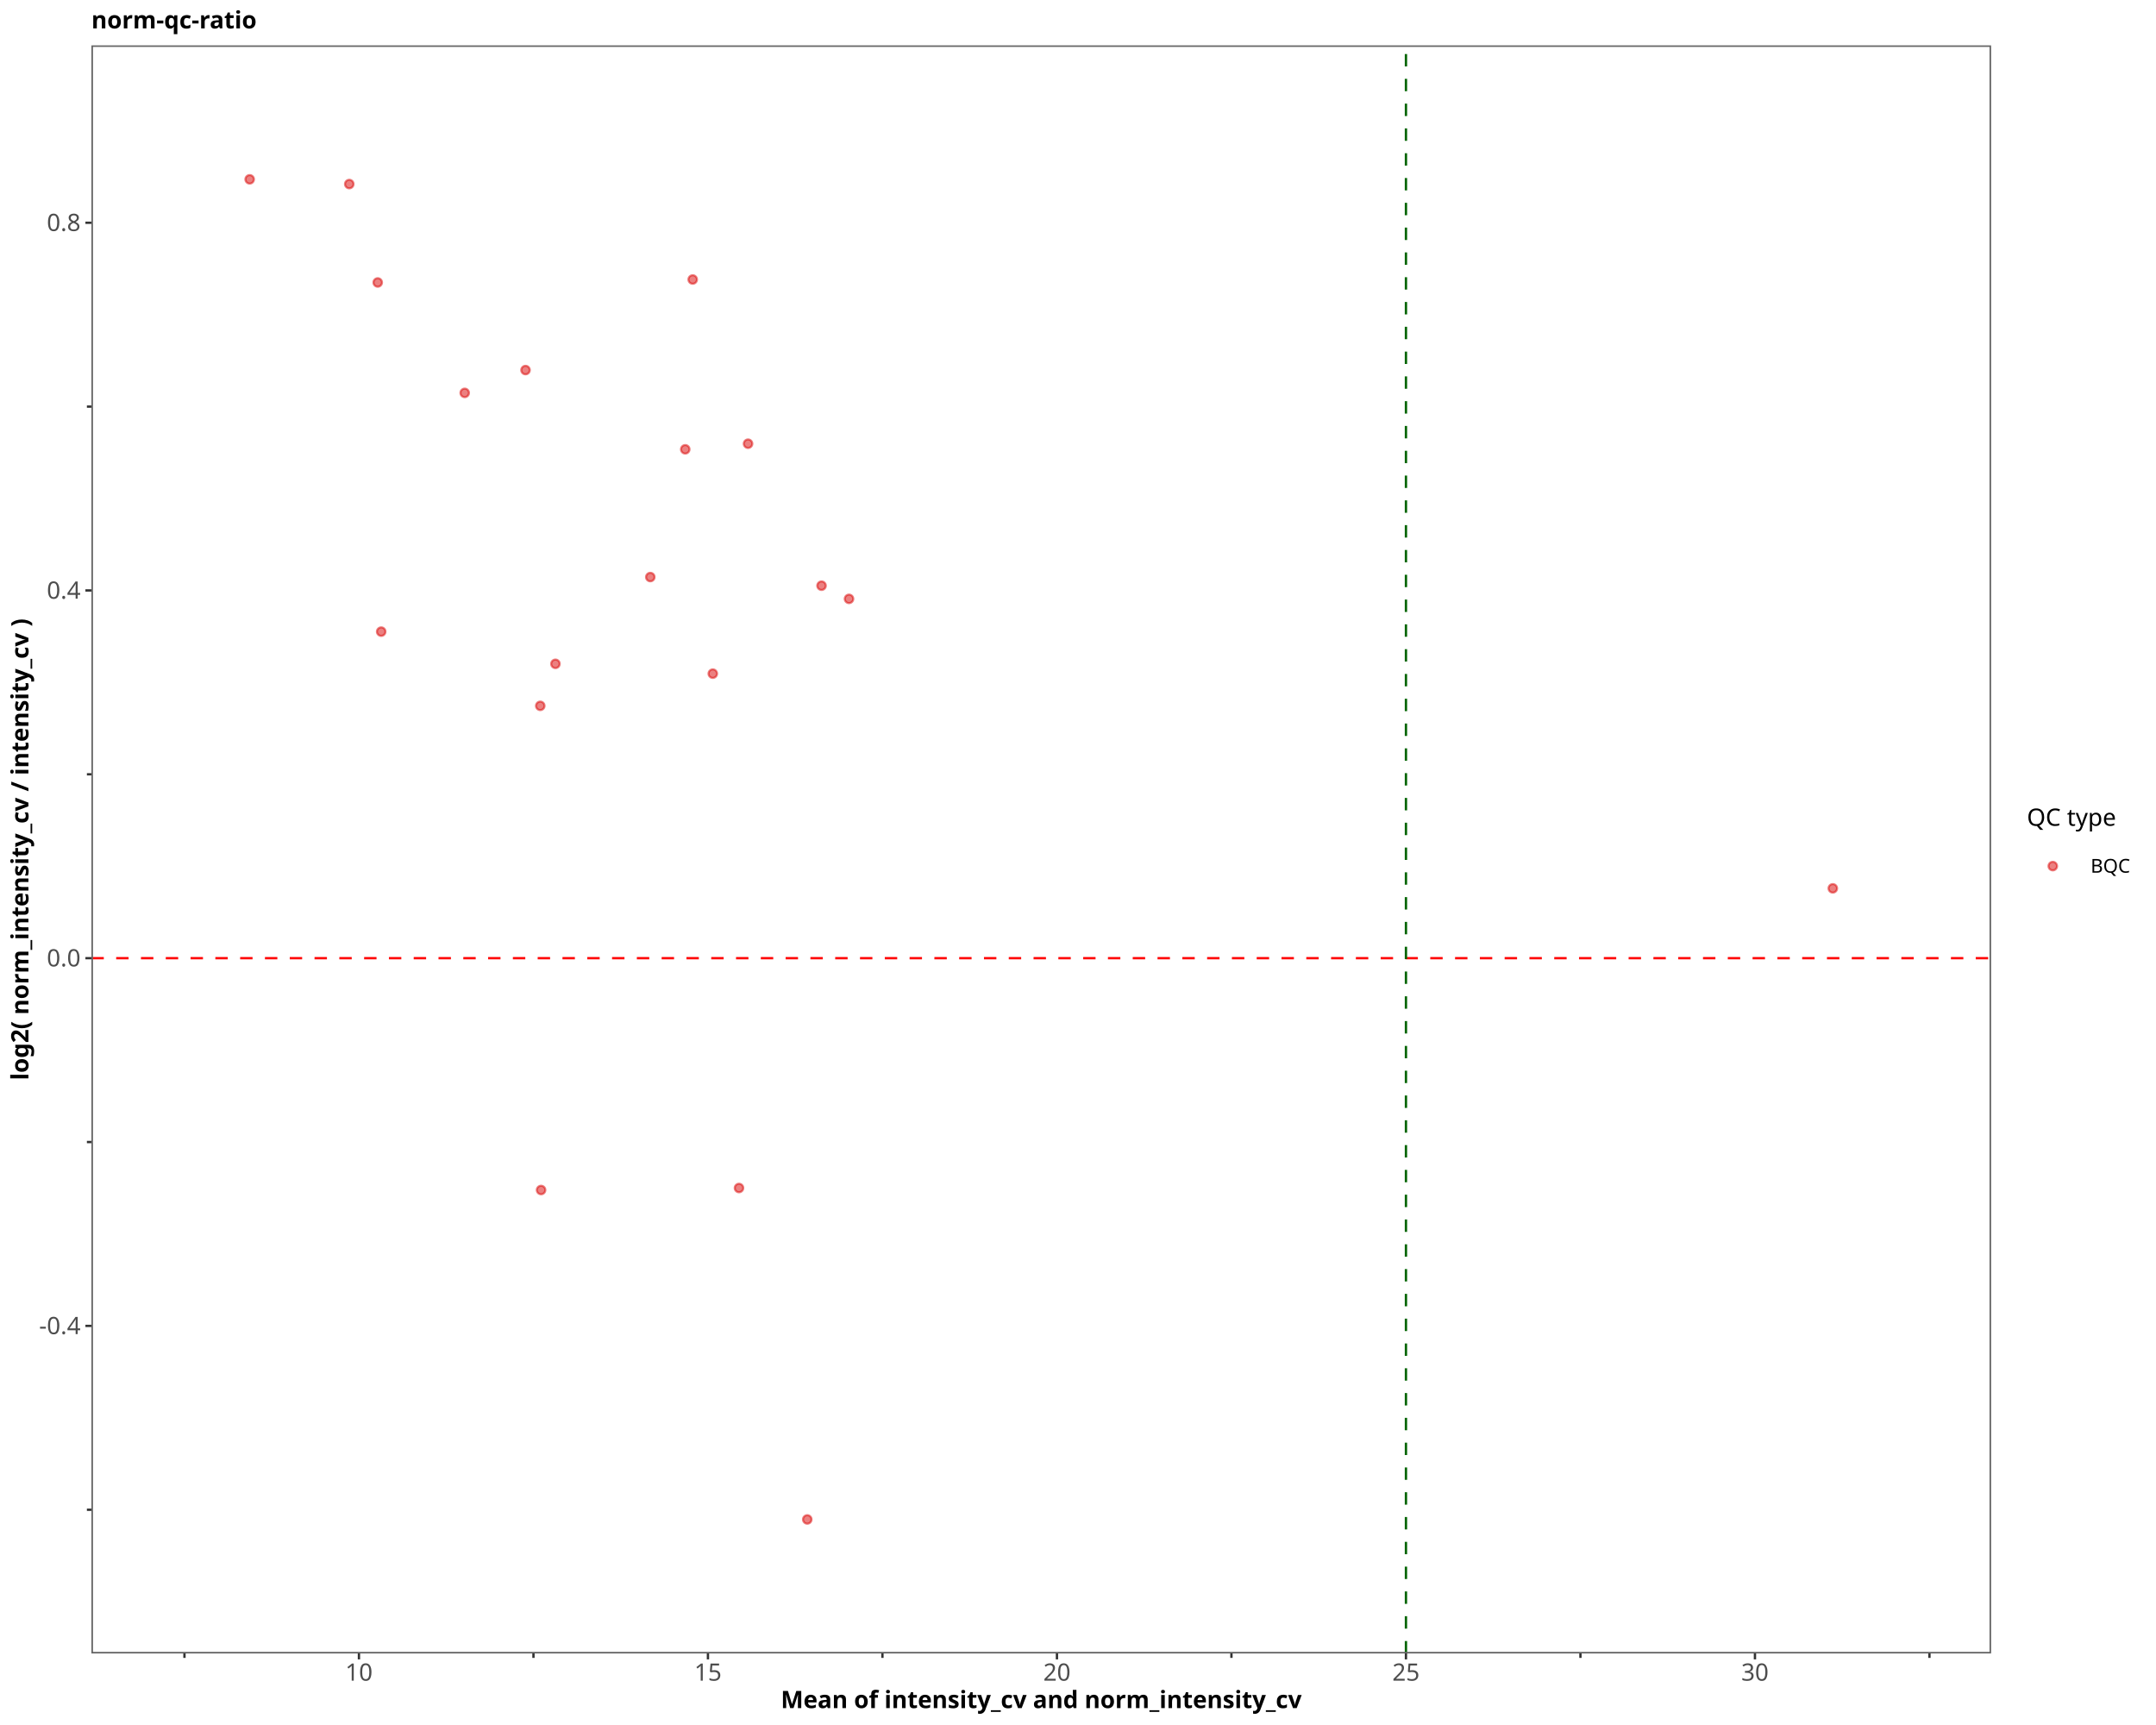
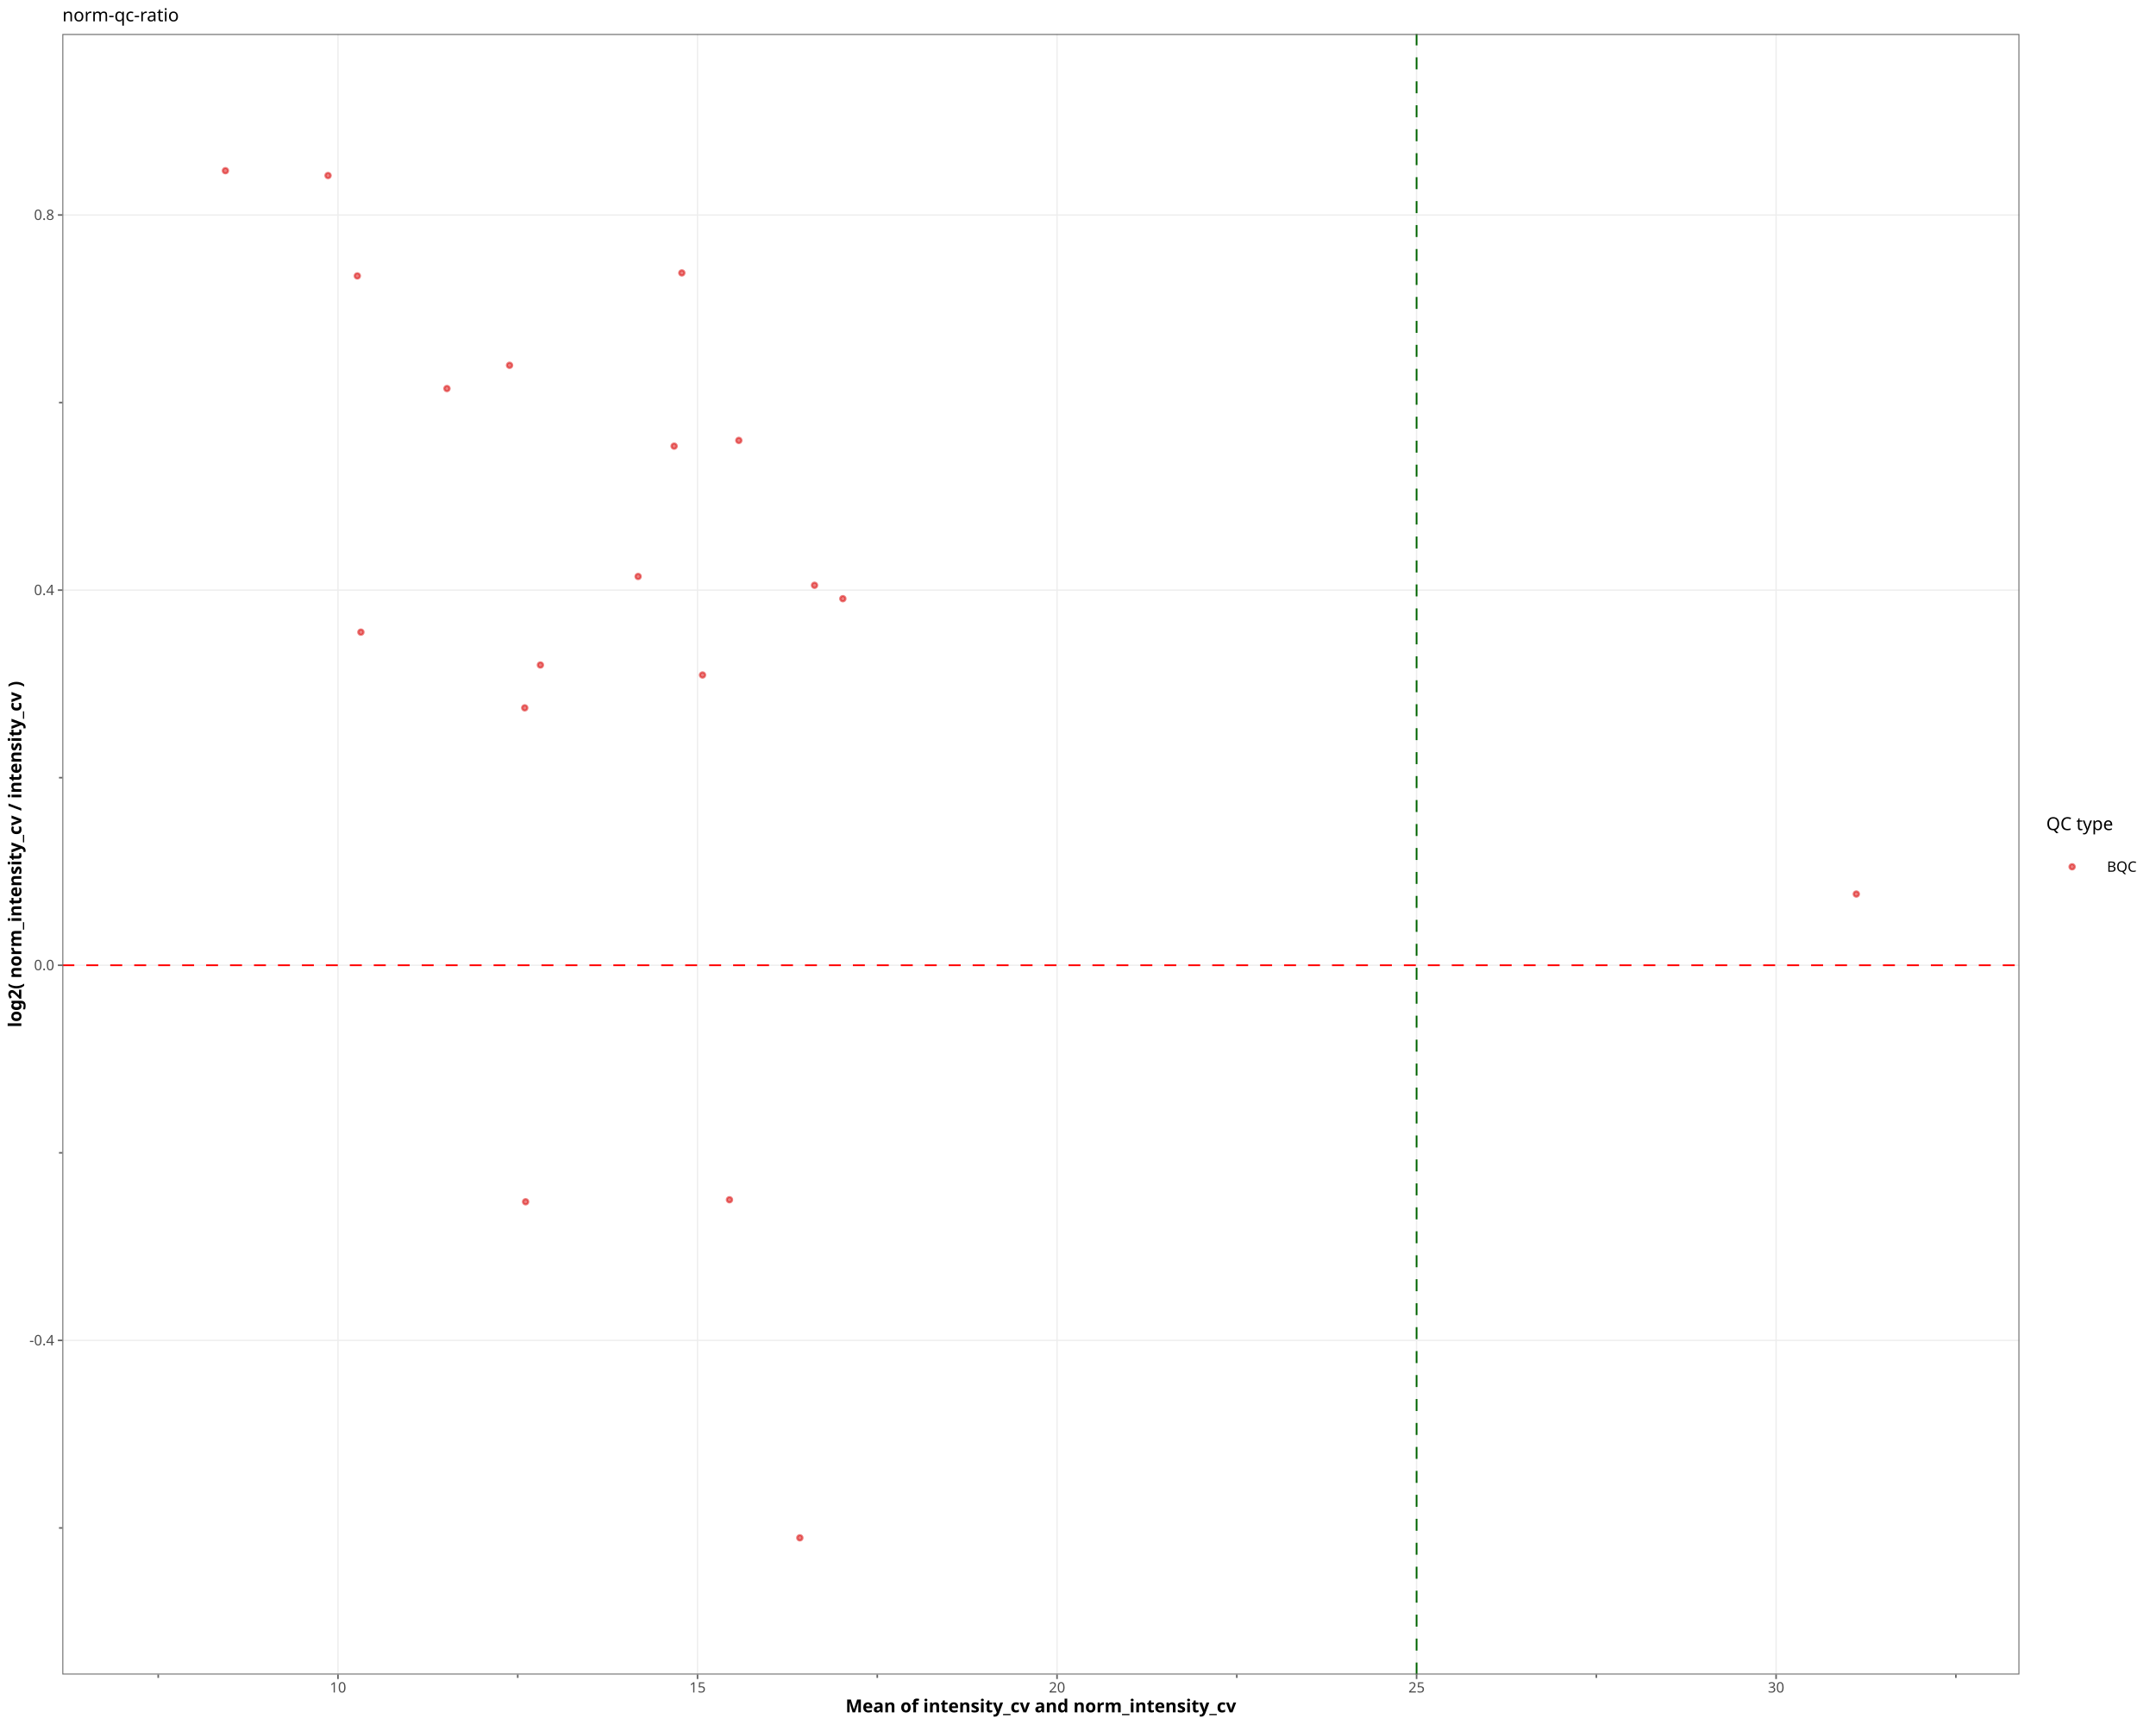
<svg xmlns="http://www.w3.org/2000/svg" class="svglite" data-engine-version="2.0" width="720.00pt" height="576.00pt" viewBox="0 0 720.00 576.00">
  <defs>
    <style type="text/css">
    .svglite line, .svglite polyline, .svglite polygon, .svglite path, .svglite rect, .svglite circle {
      fill: none;
      stroke: #000000;
      stroke-linecap: round;
      stroke-linejoin: round;
      stroke-miterlimit: 10.00;
    }
  </style>
  </defs>
  <rect width="100%" height="100%" style="stroke: none; fill: #FFFFFF;" />
  <defs>
    <clipPath id="cpMC4wMHw3MjAuMDB8MC4wMHw1NzYuMDA=">
      <rect x="0.00" y="0.00" width="720.00" height="576.00" />
    </clipPath>
  </defs>
  <g clip-path="url(#cpMC4wMHw3MjAuMDB8MC4wMHw1NzYuMDA=)">
-     <rect x="-0" y="0.00" width="720.00" height="576.00" style="stroke-width: 0.78; stroke: #FFFFFF; fill: #FFFFFF;" />
+     <rect x="0" y="0.00" width="720.00" height="576.00" style="stroke-width: 0.58; stroke: #FFFFFF; fill: #FFFFFF;" />
  </g>
  <defs>
-     <clipPath id="cpMzAuNTJ8NjY0Ljk0fDE1LjE0fDU1Mi4xMA==">
-       <rect x="30.52" y="15.14" width="634.42" height="536.97" />
+     <clipPath id="cpMjAuODJ8Njc0LjM4fDExLjM1fDU1OS4xNQ==">
+       <rect x="20.82" y="11.35" width="653.56" height="547.80" />
    </clipPath>
  </defs>
-   <g clip-path="url(#cpMzAuNTJ8NjY0Ljk0fDE1LjE0fDU1Mi4xMA==)">
-     <rect x="30.52" y="15.14" width="634.42" height="536.97" style="stroke-width: 0.78; stroke: none; fill: #FFFFFF;" />
-     <polyline points="30.52,504.12 664.94,504.12 " style="stroke-width: 0.001; stroke: #EBEBEB; stroke-linecap: butt;" />
-     <polyline points="30.52,381.34 664.94,381.34 " style="stroke-width: 0.001; stroke: #EBEBEB; stroke-linecap: butt;" />
-     <polyline points="30.52,258.55 664.94,258.55 " style="stroke-width: 0.001; stroke: #EBEBEB; stroke-linecap: butt;" />
-     <polyline points="30.52,135.77 664.94,135.77 " style="stroke-width: 0.001; stroke: #EBEBEB; stroke-linecap: butt;" />
-     <polyline points="61.60,552.10 61.60,15.14 " style="stroke-width: 0.001; stroke: #EBEBEB; stroke-linecap: butt;" />
-     <polyline points="178.15,552.10 178.15,15.14 " style="stroke-width: 0.001; stroke: #EBEBEB; stroke-linecap: butt;" />
-     <polyline points="294.69,552.10 294.69,15.14 " style="stroke-width: 0.001; stroke: #EBEBEB; stroke-linecap: butt;" />
-     <polyline points="411.24,552.10 411.24,15.14 " style="stroke-width: 0.001; stroke: #EBEBEB; stroke-linecap: butt;" />
-     <polyline points="527.79,552.10 527.79,15.14 " style="stroke-width: 0.001; stroke: #EBEBEB; stroke-linecap: butt;" />
-     <polyline points="644.34,552.10 644.34,15.14 " style="stroke-width: 0.001; stroke: #EBEBEB; stroke-linecap: butt;" />
-     <polyline points="30.52,442.73 664.94,442.73 " style="stroke-width: 0.002; stroke: #EBEBEB; stroke-linecap: butt;" />
-     <polyline points="30.52,319.95 664.94,319.95 " style="stroke-width: 0.002; stroke: #EBEBEB; stroke-linecap: butt;" />
-     <polyline points="30.52,197.16 664.94,197.16 " style="stroke-width: 0.002; stroke: #EBEBEB; stroke-linecap: butt;" />
-     <polyline points="30.52,74.38 664.94,74.38 " style="stroke-width: 0.002; stroke: #EBEBEB; stroke-linecap: butt;" />
-     <polyline points="119.87,552.10 119.87,15.14 " style="stroke-width: 0.002; stroke: #EBEBEB; stroke-linecap: butt;" />
-     <polyline points="236.42,552.10 236.42,15.14 " style="stroke-width: 0.002; stroke: #EBEBEB; stroke-linecap: butt;" />
-     <polyline points="352.97,552.10 352.97,15.14 " style="stroke-width: 0.002; stroke: #EBEBEB; stroke-linecap: butt;" />
-     <polyline points="469.52,552.10 469.52,15.14 " style="stroke-width: 0.002; stroke: #EBEBEB; stroke-linecap: butt;" />
-     <polyline points="586.07,552.10 586.07,15.14 " style="stroke-width: 0.002; stroke: #EBEBEB; stroke-linecap: butt;" />
-     <line x1="30.52" y1="319.95" x2="664.94" y2="319.95" style="stroke-width: 0.78; stroke: #FF0000; stroke-dasharray: 4.14,4.14; stroke-linecap: butt;" />
-     <circle cx="269.59" cy="507.36" r="1.42" style="stroke-width: 0.71; stroke: #DB0202; stroke-opacity: 0.50; fill: #DB0202; fill-opacity: 0.50;" />
-     <circle cx="249.81" cy="148.16" r="1.42" style="stroke-width: 0.71; stroke: #DB0202; stroke-opacity: 0.50; fill: #DB0202; fill-opacity: 0.50;" />
-     <circle cx="231.33" cy="93.33" r="1.42" style="stroke-width: 0.71; stroke: #DB0202; stroke-opacity: 0.50; fill: #DB0202; fill-opacity: 0.50;" />
-     <circle cx="246.79" cy="396.69" r="1.42" style="stroke-width: 0.71; stroke: #DB0202; stroke-opacity: 0.50; fill: #DB0202; fill-opacity: 0.50;" />
-     <circle cx="180.69" cy="397.36" r="1.42" style="stroke-width: 0.71; stroke: #DB0202; stroke-opacity: 0.50; fill: #DB0202; fill-opacity: 0.50;" />
-     <circle cx="274.35" cy="195.57" r="1.42" style="stroke-width: 0.71; stroke: #DB0202; stroke-opacity: 0.50; fill: #DB0202; fill-opacity: 0.50;" />
-     <circle cx="228.84" cy="150.03" r="1.42" style="stroke-width: 0.71; stroke: #DB0202; stroke-opacity: 0.50; fill: #DB0202; fill-opacity: 0.50;" />
-     <circle cx="155.19" cy="131.19" r="1.42" style="stroke-width: 0.71; stroke: #DB0202; stroke-opacity: 0.50; fill: #DB0202; fill-opacity: 0.50;" />
-     <circle cx="612.07" cy="296.63" r="1.42" style="stroke-width: 0.71; stroke: #DB0202; stroke-opacity: 0.50; fill: #DB0202; fill-opacity: 0.50;" />
-     <circle cx="217.17" cy="192.69" r="1.42" style="stroke-width: 0.71; stroke: #DB0202; stroke-opacity: 0.50; fill: #DB0202; fill-opacity: 0.50;" />
-     <circle cx="283.53" cy="199.97" r="1.42" style="stroke-width: 0.71; stroke: #DB0202; stroke-opacity: 0.50; fill: #DB0202; fill-opacity: 0.50;" />
-     <circle cx="175.50" cy="123.57" r="1.42" style="stroke-width: 0.71; stroke: #DB0202; stroke-opacity: 0.50; fill: #DB0202; fill-opacity: 0.50;" />
-     <circle cx="238.04" cy="224.94" r="1.42" style="stroke-width: 0.71; stroke: #DB0202; stroke-opacity: 0.50; fill: #DB0202; fill-opacity: 0.50;" />
-     <circle cx="83.38" cy="59.88" r="1.42" style="stroke-width: 0.71; stroke: #DB0202; stroke-opacity: 0.50; fill: #DB0202; fill-opacity: 0.50;" />
-     <circle cx="126.14" cy="94.32" r="1.42" style="stroke-width: 0.71; stroke: #DB0202; stroke-opacity: 0.50; fill: #DB0202; fill-opacity: 0.50;" />
-     <circle cx="116.64" cy="61.46" r="1.42" style="stroke-width: 0.71; stroke: #DB0202; stroke-opacity: 0.50; fill: #DB0202; fill-opacity: 0.50;" />
-     <circle cx="127.30" cy="210.91" r="1.42" style="stroke-width: 0.71; stroke: #DB0202; stroke-opacity: 0.50; fill: #DB0202; fill-opacity: 0.50;" />
-     <circle cx="180.42" cy="235.69" r="1.42" style="stroke-width: 0.71; stroke: #DB0202; stroke-opacity: 0.50; fill: #DB0202; fill-opacity: 0.50;" />
-     <circle cx="185.49" cy="221.66" r="1.42" style="stroke-width: 0.71; stroke: #DB0202; stroke-opacity: 0.50; fill: #DB0202; fill-opacity: 0.50;" />
-     <line x1="469.52" y1="552.10" x2="469.52" y2="15.14" style="stroke-width: 0.78; stroke: #006400; stroke-dasharray: 4.14,4.14; stroke-linecap: butt;" />
-     <rect x="30.52" y="15.14" width="634.42" height="536.97" style="stroke-width: 1.07; stroke: #666666;" />
+   <g clip-path="url(#cpMjAuODJ8Njc0LjM4fDExLjM1fDU1OS4xNQ==)">
+     <rect x="20.82" y="11.35" width="653.56" height="547.80" style="stroke-width: 0.58; stroke: none; fill: #FFFFFF;" />
+     <polyline points="20.82,447.57 674.38,447.57 " style="stroke-width: 0.43; stroke: #EDEDED; stroke-linecap: butt;" />
+     <polyline points="20.82,322.31 674.38,322.31 " style="stroke-width: 0.43; stroke: #EDEDED; stroke-linecap: butt;" />
+     <polyline points="20.82,197.05 674.38,197.05 " style="stroke-width: 0.43; stroke: #EDEDED; stroke-linecap: butt;" />
+     <polyline points="20.82,71.79 674.38,71.79 " style="stroke-width: 0.43; stroke: #EDEDED; stroke-linecap: butt;" />
+     <polyline points="112.87,559.15 112.87,11.35 " style="stroke-width: 0.43; stroke: #EDEDED; stroke-linecap: butt;" />
+     <polyline points="232.94,559.15 232.94,11.35 " style="stroke-width: 0.43; stroke: #EDEDED; stroke-linecap: butt;" />
+     <polyline points="353.00,559.15 353.00,11.35 " style="stroke-width: 0.43; stroke: #EDEDED; stroke-linecap: butt;" />
+     <polyline points="473.07,559.15 473.07,11.35 " style="stroke-width: 0.43; stroke: #EDEDED; stroke-linecap: butt;" />
+     <polyline points="593.13,559.15 593.13,11.35 " style="stroke-width: 0.43; stroke: #EDEDED; stroke-linecap: butt;" />
+     <line x1="20.82" y1="322.31" x2="674.38" y2="322.31" style="stroke-width: 0.58; stroke: #FF0000; stroke-dasharray: 4.00,4.00; stroke-linecap: butt;" />
+     <circle cx="267.11" cy="513.50" r="0.89" style="stroke-width: 0.71; stroke: #DB0202; stroke-opacity: 0.50; fill: #DB0202; fill-opacity: 0.50;" />
+     <circle cx="246.73" cy="147.06" r="0.89" style="stroke-width: 0.71; stroke: #DB0202; stroke-opacity: 0.50; fill: #DB0202; fill-opacity: 0.50;" />
+     <circle cx="227.70" cy="91.13" r="0.89" style="stroke-width: 0.71; stroke: #DB0202; stroke-opacity: 0.50; fill: #DB0202; fill-opacity: 0.50;" />
+     <circle cx="243.61" cy="400.61" r="0.89" style="stroke-width: 0.71; stroke: #DB0202; stroke-opacity: 0.50; fill: #DB0202; fill-opacity: 0.50;" />
+     <circle cx="175.53" cy="401.29" r="0.89" style="stroke-width: 0.71; stroke: #DB0202; stroke-opacity: 0.50; fill: #DB0202; fill-opacity: 0.50;" />
+     <circle cx="272.01" cy="195.43" r="0.89" style="stroke-width: 0.71; stroke: #DB0202; stroke-opacity: 0.50; fill: #DB0202; fill-opacity: 0.50;" />
+     <circle cx="225.13" cy="148.97" r="0.89" style="stroke-width: 0.71; stroke: #DB0202; stroke-opacity: 0.50; fill: #DB0202; fill-opacity: 0.50;" />
+     <circle cx="149.26" cy="129.74" r="0.89" style="stroke-width: 0.71; stroke: #DB0202; stroke-opacity: 0.50; fill: #DB0202; fill-opacity: 0.50;" />
+     <circle cx="619.92" cy="298.53" r="0.89" style="stroke-width: 0.71; stroke: #DB0202; stroke-opacity: 0.50; fill: #DB0202; fill-opacity: 0.50;" />
+     <circle cx="213.10" cy="192.49" r="0.89" style="stroke-width: 0.71; stroke: #DB0202; stroke-opacity: 0.50; fill: #DB0202; fill-opacity: 0.50;" />
+     <circle cx="281.47" cy="199.91" r="0.89" style="stroke-width: 0.71; stroke: #DB0202; stroke-opacity: 0.50; fill: #DB0202; fill-opacity: 0.50;" />
+     <circle cx="170.17" cy="121.98" r="0.89" style="stroke-width: 0.71; stroke: #DB0202; stroke-opacity: 0.50; fill: #DB0202; fill-opacity: 0.50;" />
+     <circle cx="234.61" cy="225.39" r="0.89" style="stroke-width: 0.71; stroke: #DB0202; stroke-opacity: 0.50; fill: #DB0202; fill-opacity: 0.50;" />
+     <circle cx="75.28" cy="57.00" r="0.89" style="stroke-width: 0.71; stroke: #DB0202; stroke-opacity: 0.50; fill: #DB0202; fill-opacity: 0.50;" />
+     <circle cx="119.33" cy="92.13" r="0.89" style="stroke-width: 0.71; stroke: #DB0202; stroke-opacity: 0.50; fill: #DB0202; fill-opacity: 0.50;" />
+     <circle cx="109.55" cy="58.61" r="0.89" style="stroke-width: 0.71; stroke: #DB0202; stroke-opacity: 0.50; fill: #DB0202; fill-opacity: 0.50;" />
+     <circle cx="120.52" cy="211.08" r="0.89" style="stroke-width: 0.71; stroke: #DB0202; stroke-opacity: 0.50; fill: #DB0202; fill-opacity: 0.50;" />
+     <circle cx="175.24" cy="236.36" r="0.89" style="stroke-width: 0.71; stroke: #DB0202; stroke-opacity: 0.50; fill: #DB0202; fill-opacity: 0.50;" />
+     <circle cx="180.47" cy="222.05" r="0.89" style="stroke-width: 0.71; stroke: #DB0202; stroke-opacity: 0.50; fill: #DB0202; fill-opacity: 0.50;" />
+     <line x1="473.07" y1="559.15" x2="473.07" y2="11.35" style="stroke-width: 0.58; stroke: #006400; stroke-dasharray: 4.00,4.00; stroke-linecap: butt;" />
+     <rect x="20.82" y="11.35" width="653.56" height="547.80" style="stroke-width: 0.64; stroke: #666666;" />
  </g>
  <g clip-path="url(#cpMC4wMHw3MjAuMDB8MC4wMHw1NzYuMDA=)">
-     <text x="26.93" y="445.48" text-anchor="end" style="font-size: 8.00px; fill: #4D4D4D; font-family: sans;" textLength="13.79px" lengthAdjust="spacingAndGlyphs">-0.4</text>
-     <text x="26.93" y="322.70" text-anchor="end" style="font-size: 8.00px; fill: #4D4D4D; font-family: sans;" textLength="11.12px" lengthAdjust="spacingAndGlyphs">0.0</text>
-     <text x="26.93" y="199.92" text-anchor="end" style="font-size: 8.00px; fill: #4D4D4D; font-family: sans;" textLength="11.12px" lengthAdjust="spacingAndGlyphs">0.4</text>
-     <text x="26.93" y="77.13" text-anchor="end" style="font-size: 8.00px; fill: #4D4D4D; font-family: sans;" textLength="11.12px" lengthAdjust="spacingAndGlyphs">0.8</text>
-     <polyline points="28.52,442.73 30.52,442.73 " style="stroke-width: 0.78; stroke: #333333; stroke-linecap: butt;" />
-     <polyline points="28.52,319.95 30.52,319.95 " style="stroke-width: 0.78; stroke: #333333; stroke-linecap: butt;" />
-     <polyline points="28.52,197.16 30.52,197.16 " style="stroke-width: 0.78; stroke: #333333; stroke-linecap: butt;" />
-     <polyline points="28.52,74.38 30.52,74.38 " style="stroke-width: 0.78; stroke: #333333; stroke-linecap: butt;" />
-     <polyline points="29.02,504.12 30.52,504.12 " style="stroke-width: 0.78; stroke: #333333; stroke-linecap: butt;" />
-     <polyline points="29.02,381.34 30.52,381.34 " style="stroke-width: 0.78; stroke: #333333; stroke-linecap: butt;" />
-     <polyline points="29.02,258.55 30.52,258.55 " style="stroke-width: 0.78; stroke: #333333; stroke-linecap: butt;" />
-     <polyline points="29.02,135.77 30.52,135.77 " style="stroke-width: 0.78; stroke: #333333; stroke-linecap: butt;" />
-     <polyline points="119.87,554.10 119.87,552.10 " style="stroke-width: 0.78; stroke: #333333; stroke-linecap: butt;" />
-     <polyline points="236.42,554.10 236.42,552.10 " style="stroke-width: 0.78; stroke: #333333; stroke-linecap: butt;" />
-     <polyline points="352.97,554.10 352.97,552.10 " style="stroke-width: 0.78; stroke: #333333; stroke-linecap: butt;" />
-     <polyline points="469.52,554.10 469.52,552.10 " style="stroke-width: 0.78; stroke: #333333; stroke-linecap: butt;" />
-     <polyline points="586.07,554.10 586.07,552.10 " style="stroke-width: 0.78; stroke: #333333; stroke-linecap: butt;" />
-     <polyline points="61.60,553.60 61.60,552.10 " style="stroke-width: 0.78; stroke: #333333; stroke-linecap: butt;" />
-     <polyline points="178.15,553.60 178.15,552.10 " style="stroke-width: 0.78; stroke: #333333; stroke-linecap: butt;" />
-     <polyline points="294.69,553.60 294.69,552.10 " style="stroke-width: 0.78; stroke: #333333; stroke-linecap: butt;" />
-     <polyline points="411.24,553.60 411.24,552.10 " style="stroke-width: 0.78; stroke: #333333; stroke-linecap: butt;" />
-     <polyline points="527.79,553.60 527.79,552.10 " style="stroke-width: 0.78; stroke: #333333; stroke-linecap: butt;" />
-     <polyline points="644.34,553.60 644.34,552.10 " style="stroke-width: 0.78; stroke: #333333; stroke-linecap: butt;" />
-     <text x="119.87" y="561.20" text-anchor="middle" style="font-size: 8.00px; fill: #4D4D4D; font-family: sans;" textLength="8.90px" lengthAdjust="spacingAndGlyphs">10</text>
-     <text x="236.42" y="561.20" text-anchor="middle" style="font-size: 8.00px; fill: #4D4D4D; font-family: sans;" textLength="8.90px" lengthAdjust="spacingAndGlyphs">15</text>
-     <text x="352.97" y="561.20" text-anchor="middle" style="font-size: 8.00px; fill: #4D4D4D; font-family: sans;" textLength="8.90px" lengthAdjust="spacingAndGlyphs">20</text>
-     <text x="469.52" y="561.20" text-anchor="middle" style="font-size: 8.00px; fill: #4D4D4D; font-family: sans;" textLength="8.90px" lengthAdjust="spacingAndGlyphs">25</text>
-     <text x="586.07" y="561.20" text-anchor="middle" style="font-size: 8.00px; fill: #4D4D4D; font-family: sans;" textLength="8.90px" lengthAdjust="spacingAndGlyphs">30</text>
-     <text x="347.73" y="570.35" text-anchor="middle" style="font-size: 8.00px; font-weight: bold; font-family: sans;" textLength="155.22px" lengthAdjust="spacingAndGlyphs">Mean of intensity_cv and norm_intensity_cv</text>
-     <text transform="translate(9.49,283.62) rotate(-90)" text-anchor="middle" style="font-size: 8.00px; font-weight: bold; font-family: sans;" textLength="137.86px" lengthAdjust="spacingAndGlyphs">log2( norm_intensity_cv / intensity_cv )</text>
-     <rect x="672.91" y="265.42" width="43.11" height="36.40" style="stroke-width: 0.78; stroke: none; fill: #FFFFFF;" />
-     <text x="676.89" y="275.74" style="font-size: 8.00px; font-family: sans;" textLength="29.35px" lengthAdjust="spacingAndGlyphs">QC type</text>
-     <rect x="676.89" y="280.56" width="17.28" height="17.28" style="stroke-width: 0.78; stroke: none; fill: #FFFFFF;" />
-     <circle cx="685.53" cy="289.20" r="1.42" style="stroke-width: 0.71; stroke: #DB0202; stroke-opacity: 0.50; fill: #DB0202; fill-opacity: 0.50;" />
-     <text x="698.16" y="291.40" style="font-size: 6.40px; font-family: sans;" textLength="13.87px" lengthAdjust="spacingAndGlyphs">BQC</text>
-     <text x="30.52" y="9.49" style="font-size: 8.00px; font-weight: bold; font-family: sans;" textLength="47.57px" lengthAdjust="spacingAndGlyphs">norm-qc-ratio</text>
+     <text x="18.13" y="449.22" text-anchor="end" style="font-size: 4.80px; fill: #4D4D4D; font-family: sans;" textLength="8.27px" lengthAdjust="spacingAndGlyphs">-0.4</text>
+     <text x="18.13" y="323.96" text-anchor="end" style="font-size: 4.80px; fill: #4D4D4D; font-family: sans;" textLength="6.67px" lengthAdjust="spacingAndGlyphs">0.0</text>
+     <text x="18.13" y="198.70" text-anchor="end" style="font-size: 4.80px; fill: #4D4D4D; font-family: sans;" textLength="6.67px" lengthAdjust="spacingAndGlyphs">0.4</text>
+     <text x="18.13" y="73.44" text-anchor="end" style="font-size: 4.80px; fill: #4D4D4D; font-family: sans;" textLength="6.67px" lengthAdjust="spacingAndGlyphs">0.8</text>
+     <polyline points="19.32,447.57 20.82,447.57 " style="stroke-width: 0.53; stroke: #666666; stroke-linecap: butt;" />
+     <polyline points="19.32,322.31 20.82,322.31 " style="stroke-width: 0.53; stroke: #666666; stroke-linecap: butt;" />
+     <polyline points="19.32,197.05 20.82,197.05 " style="stroke-width: 0.53; stroke: #666666; stroke-linecap: butt;" />
+     <polyline points="19.32,71.79 20.82,71.79 " style="stroke-width: 0.53; stroke: #666666; stroke-linecap: butt;" />
+     <polyline points="19.70,510.20 20.82,510.20 " style="stroke-width: 0.53; stroke: #666666; stroke-linecap: butt;" />
+     <polyline points="19.70,384.94 20.82,384.94 " style="stroke-width: 0.53; stroke: #666666; stroke-linecap: butt;" />
+     <polyline points="19.70,259.68 20.82,259.68 " style="stroke-width: 0.53; stroke: #666666; stroke-linecap: butt;" />
+     <polyline points="19.70,134.42 20.82,134.42 " style="stroke-width: 0.53; stroke: #666666; stroke-linecap: butt;" />
+     <polyline points="112.87,560.65 112.87,559.15 " style="stroke-width: 0.53; stroke: #666666; stroke-linecap: butt;" />
+     <polyline points="232.94,560.65 232.94,559.15 " style="stroke-width: 0.53; stroke: #666666; stroke-linecap: butt;" />
+     <polyline points="353.00,560.65 353.00,559.15 " style="stroke-width: 0.53; stroke: #666666; stroke-linecap: butt;" />
+     <polyline points="473.07,560.65 473.07,559.15 " style="stroke-width: 0.53; stroke: #666666; stroke-linecap: butt;" />
+     <polyline points="593.13,560.65 593.13,559.15 " style="stroke-width: 0.53; stroke: #666666; stroke-linecap: butt;" />
+     <polyline points="52.84,560.27 52.84,559.15 " style="stroke-width: 0.53; stroke: #666666; stroke-linecap: butt;" />
+     <polyline points="172.90,560.27 172.90,559.15 " style="stroke-width: 0.53; stroke: #666666; stroke-linecap: butt;" />
+     <polyline points="292.97,560.27 292.97,559.15 " style="stroke-width: 0.53; stroke: #666666; stroke-linecap: butt;" />
+     <polyline points="413.03,560.27 413.03,559.15 " style="stroke-width: 0.53; stroke: #666666; stroke-linecap: butt;" />
+     <polyline points="533.10,560.27 533.10,559.15 " style="stroke-width: 0.53; stroke: #666666; stroke-linecap: butt;" />
+     <polyline points="653.17,560.27 653.17,559.15 " style="stroke-width: 0.53; stroke: #666666; stroke-linecap: butt;" />
+     <text x="112.87" y="565.15" text-anchor="middle" style="font-size: 4.80px; fill: #4D4D4D; font-family: sans;" textLength="5.34px" lengthAdjust="spacingAndGlyphs">10</text>
+     <text x="232.94" y="565.15" text-anchor="middle" style="font-size: 4.80px; fill: #4D4D4D; font-family: sans;" textLength="5.34px" lengthAdjust="spacingAndGlyphs">15</text>
+     <text x="353.00" y="565.15" text-anchor="middle" style="font-size: 4.80px; fill: #4D4D4D; font-family: sans;" textLength="5.34px" lengthAdjust="spacingAndGlyphs">20</text>
+     <text x="473.07" y="565.15" text-anchor="middle" style="font-size: 4.80px; fill: #4D4D4D; font-family: sans;" textLength="5.34px" lengthAdjust="spacingAndGlyphs">25</text>
+     <text x="593.13" y="565.15" text-anchor="middle" style="font-size: 4.80px; fill: #4D4D4D; font-family: sans;" textLength="5.34px" lengthAdjust="spacingAndGlyphs">30</text>
+     <text x="347.60" y="571.77" text-anchor="middle" style="font-size: 6.00px; font-weight: bold; font-family: sans;" textLength="116.42px" lengthAdjust="spacingAndGlyphs">Mean of intensity_cv and norm_intensity_cv</text>
+     <text transform="translate(7.12,285.25) rotate(-90)" text-anchor="middle" style="font-size: 6.00px; font-weight: bold; font-family: sans;" textLength="103.40px" lengthAdjust="spacingAndGlyphs">log2( norm_intensity_cv / intensity_cv )</text>
+     <rect x="680.36" y="269.44" width="36.65" height="31.62" style="stroke-width: 0.58; stroke: none; fill: #FFFFFF;" />
+     <text x="683.35" y="277.18" style="font-size: 6.00px; font-family: sans;" textLength="22.01px" lengthAdjust="spacingAndGlyphs">QC type</text>
+     <rect x="683.35" y="280.79" width="17.28" height="17.28" style="stroke-width: 0.58; stroke: none; fill: #FFFFFF;" />
+     <circle cx="691.99" cy="289.43" r="0.89" style="stroke-width: 0.71; stroke: #DB0202; stroke-opacity: 0.50; fill: #DB0202; fill-opacity: 0.50;" />
+     <text x="703.62" y="291.09" style="font-size: 4.80px; font-family: sans;" textLength="10.41px" lengthAdjust="spacingAndGlyphs">BQC</text>
+     <text x="20.82" y="7.12" style="font-size: 6.00px; font-family: sans;" textLength="35.68px" lengthAdjust="spacingAndGlyphs">norm-qc-ratio</text>
  </g>
</svg>
